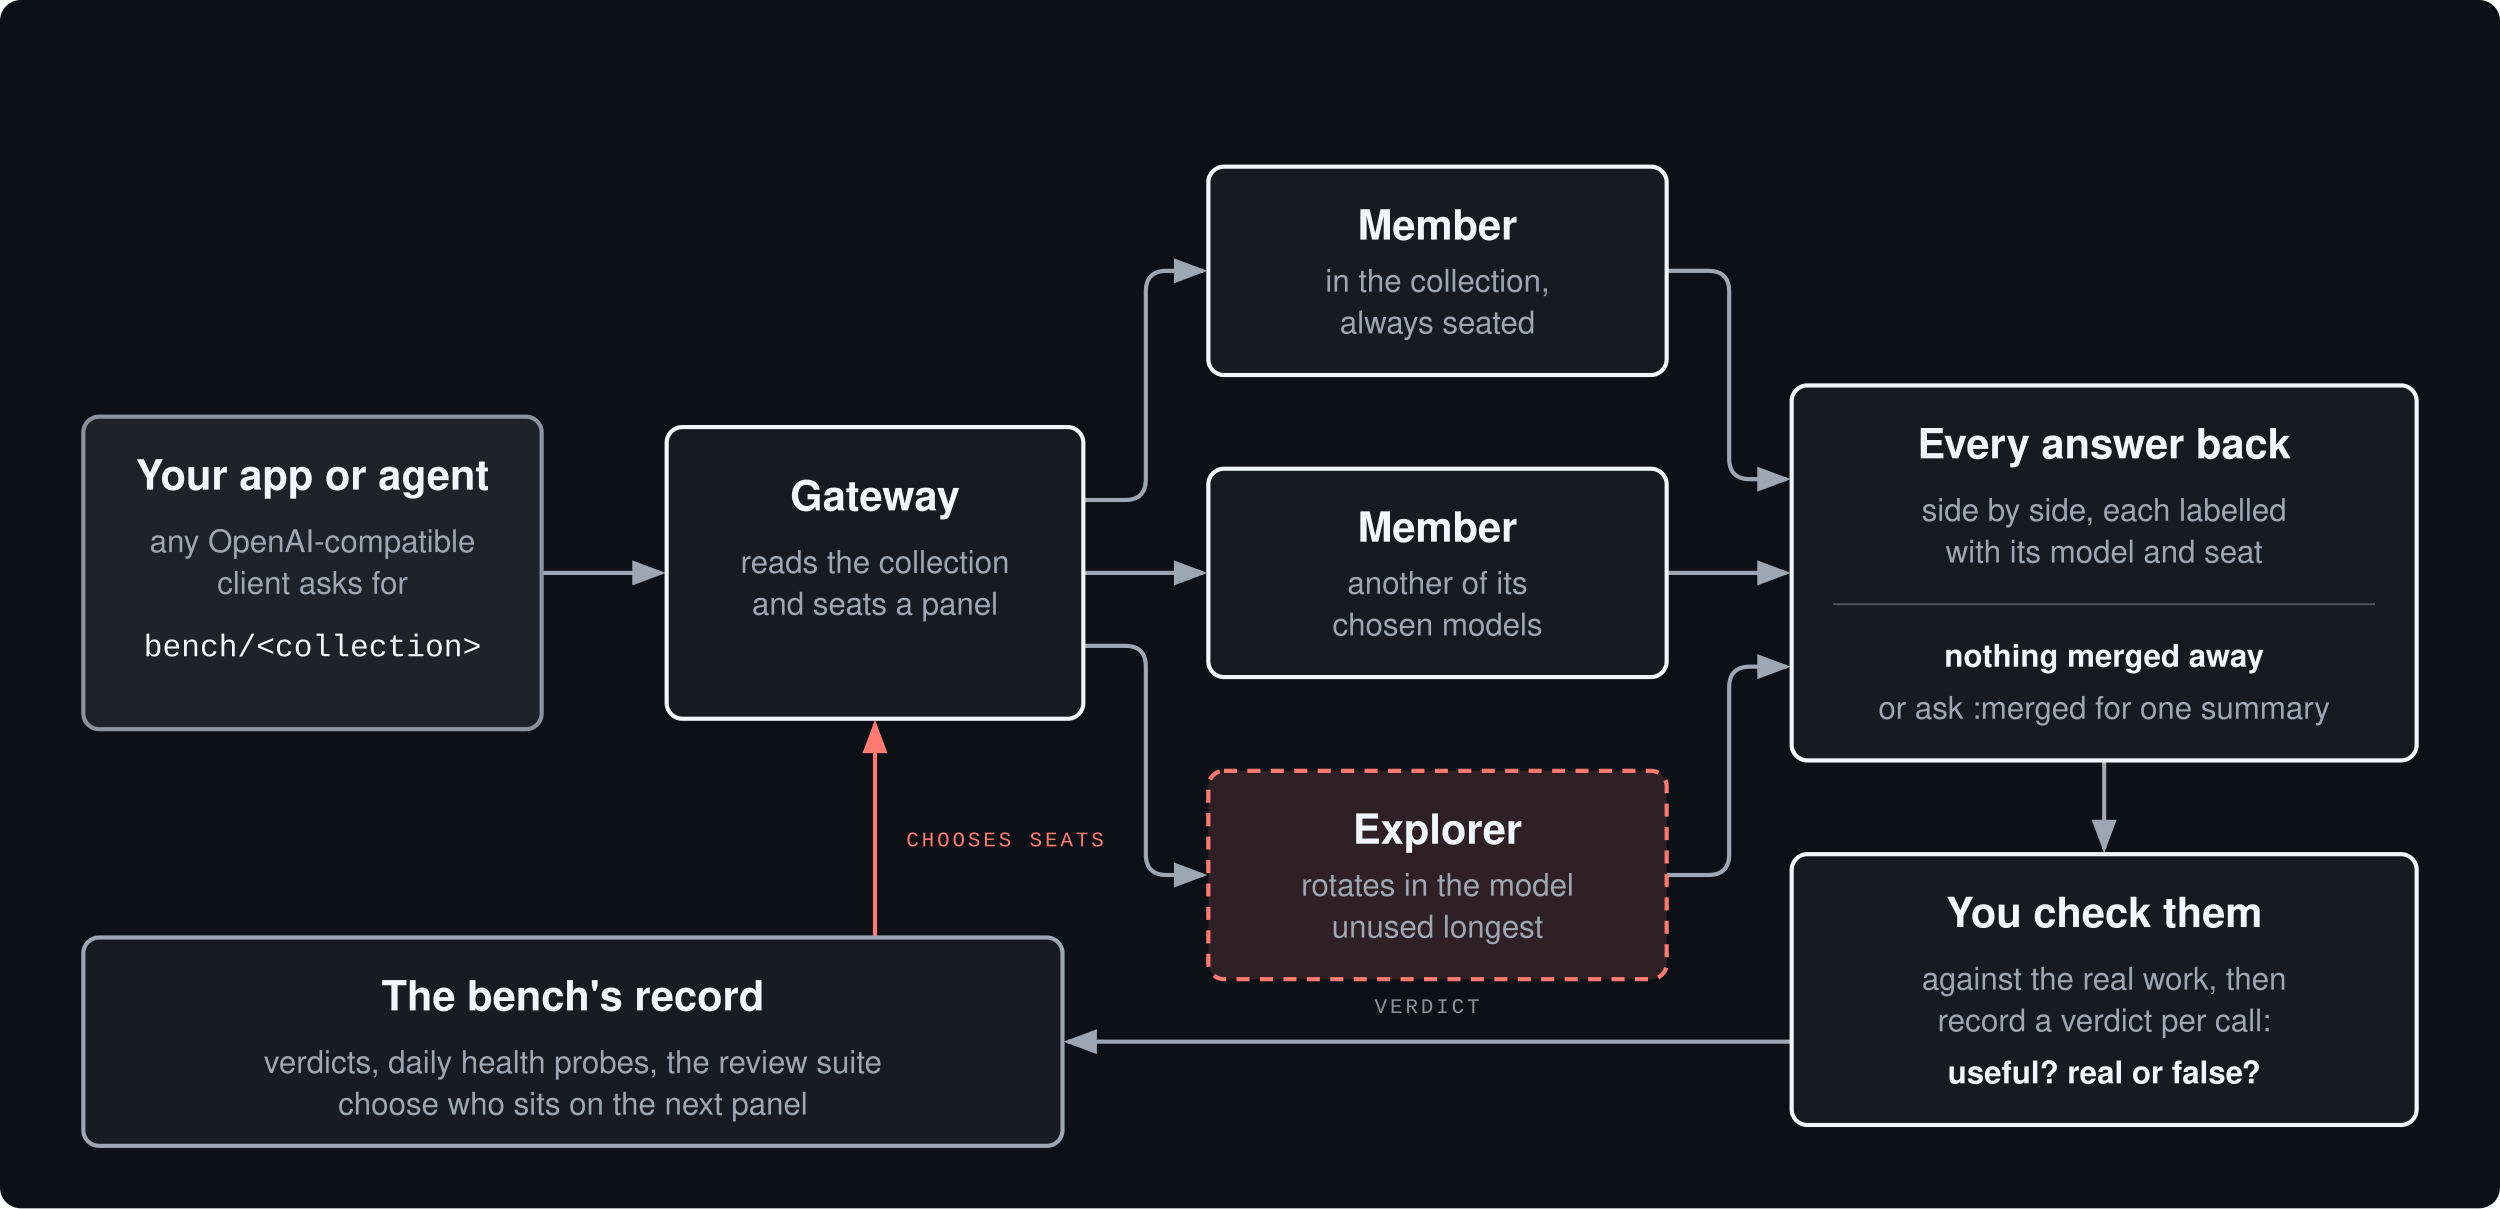
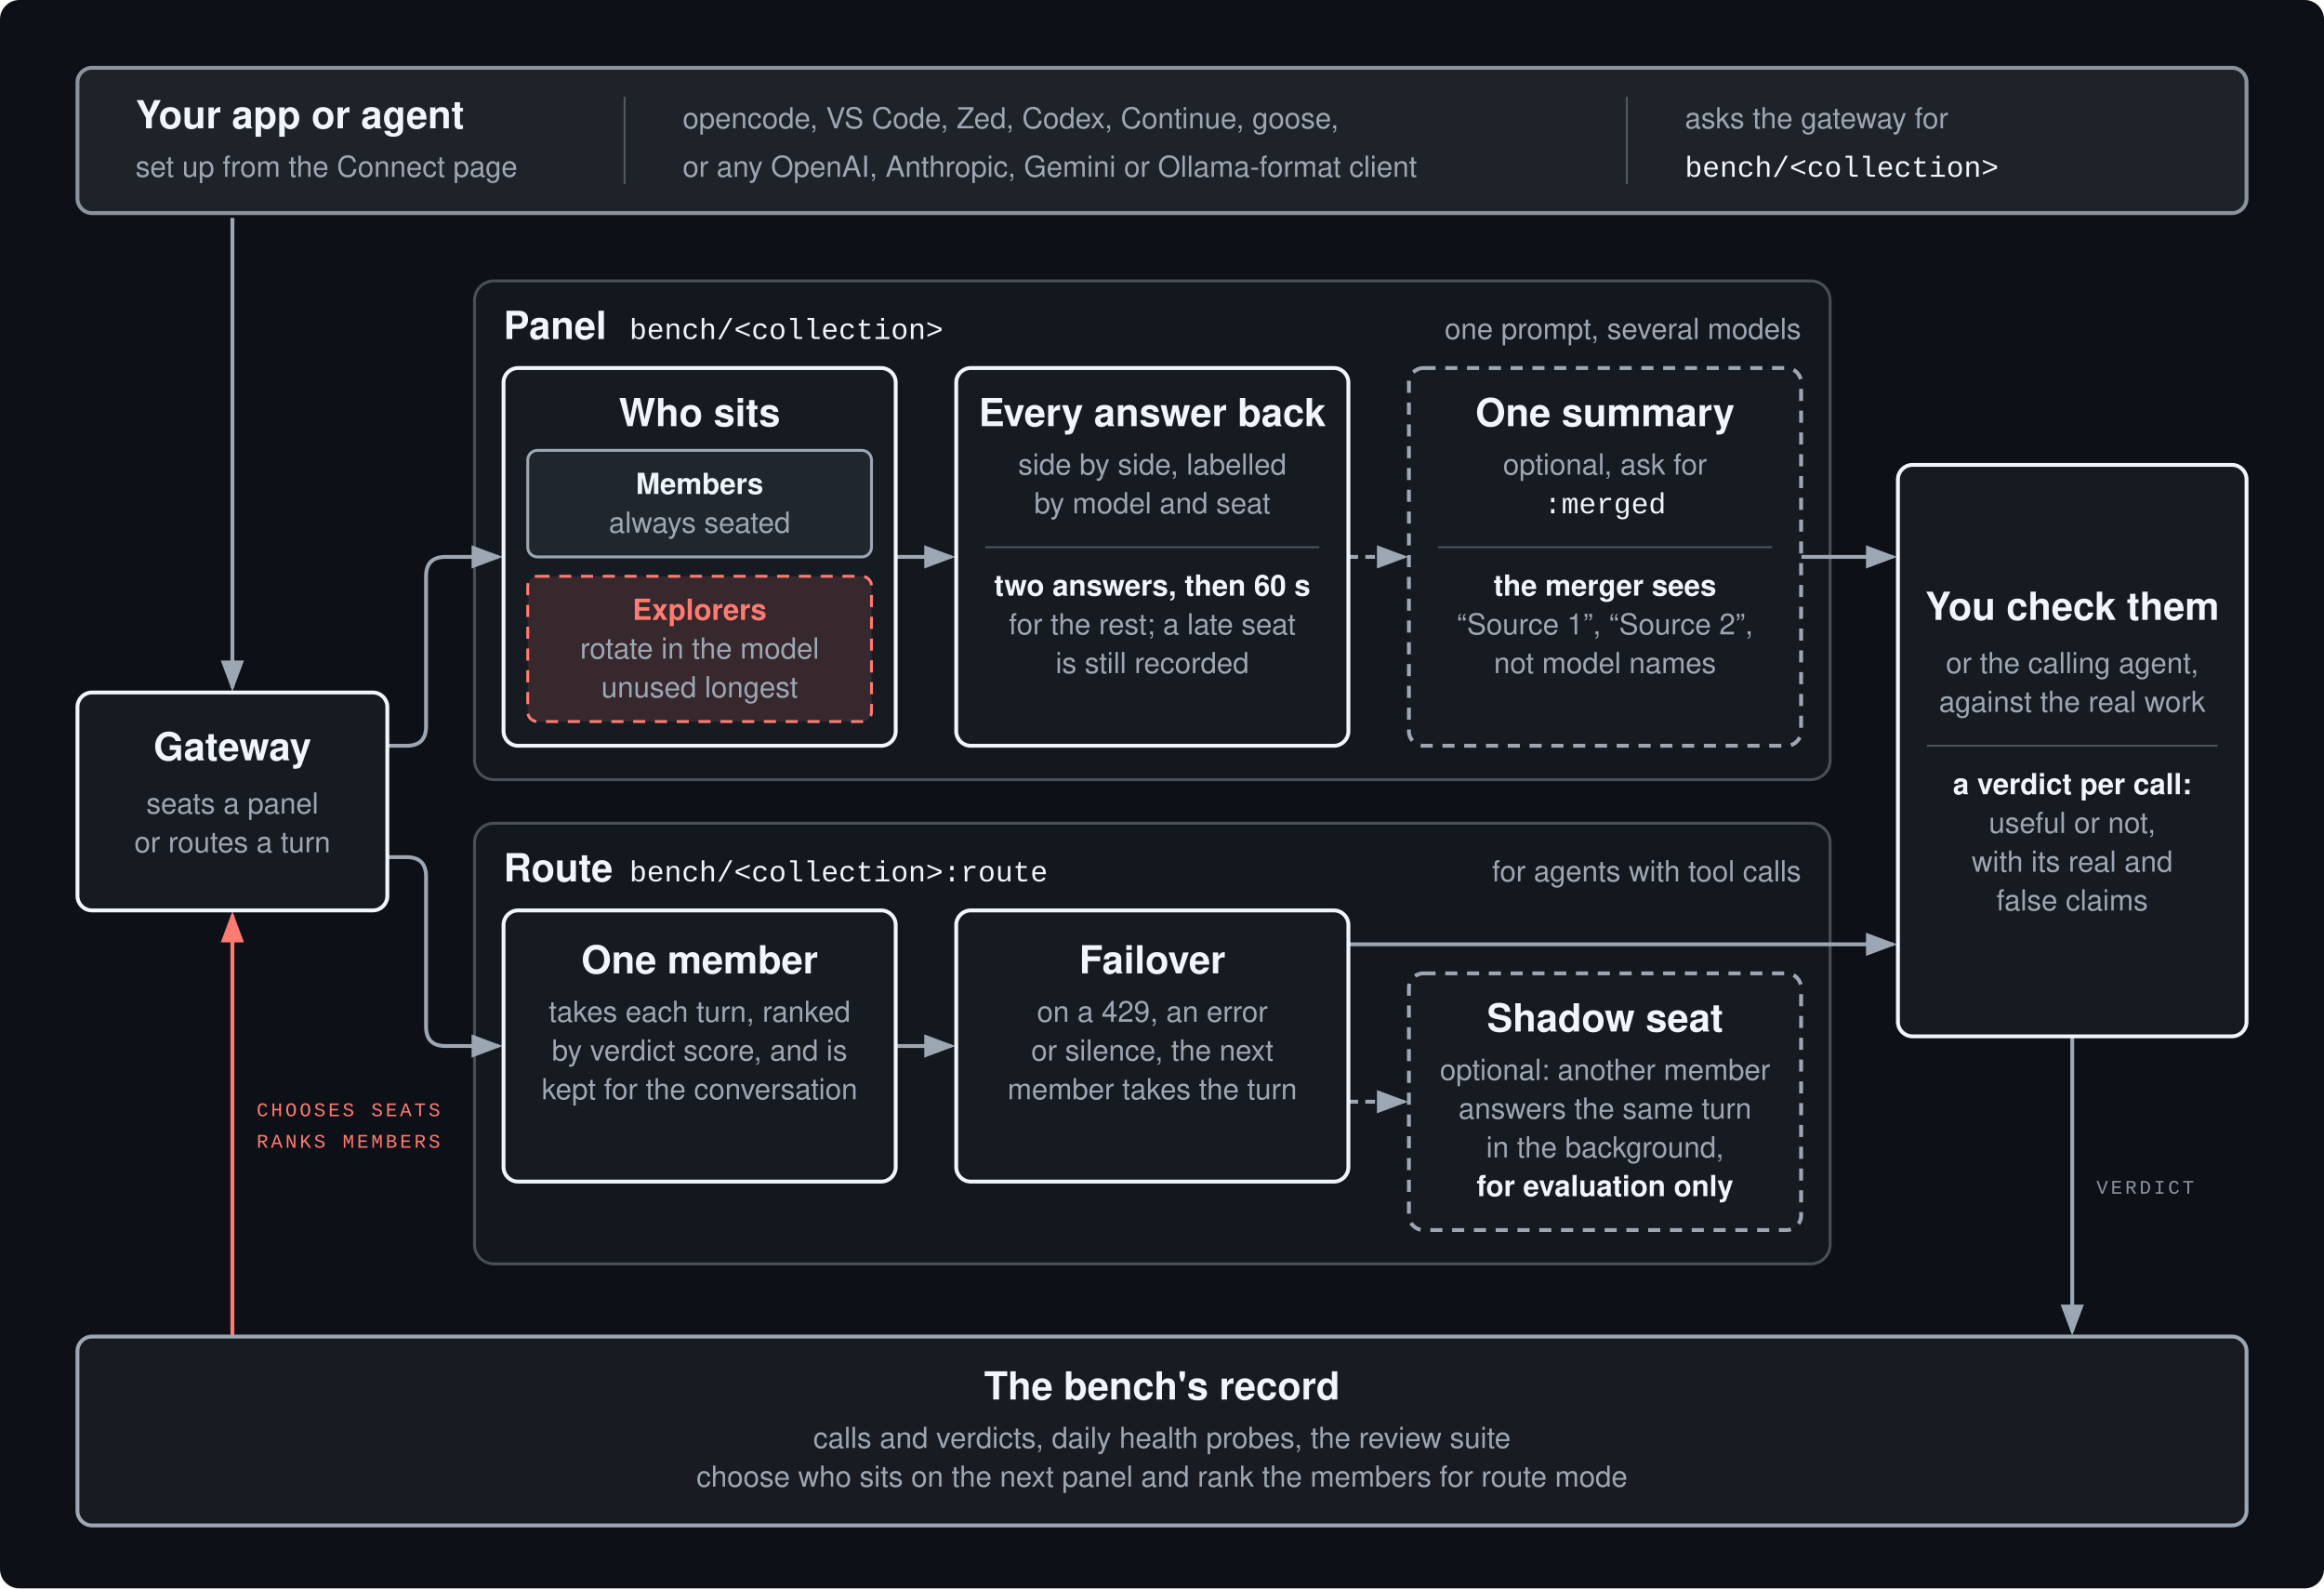
- <svg xmlns="http://www.w3.org/2000/svg" width="960" height="464" viewBox="0 0 960 464" role="img" aria-labelledby="flow-dark-title flow-dark-desc">
+ <svg xmlns="http://www.w3.org/2000/svg" width="960" height="656" viewBox="0 0 960 656" role="img" aria-labelledby="flow-dark-title flow-dark-desc">
  <defs>
    <marker id="flow-dark-arrow" markerWidth="8" markerHeight="6" refX="7" refY="3" orient="auto">
      <polygon points="0 0, 8 3, 0 6" fill="#9da7b3" />
    </marker>
    <marker id="flow-dark-arrow-accent" markerWidth="8" markerHeight="6" refX="7" refY="3" orient="auto">
      <polygon points="0 0, 8 3, 0 6" fill="#ff7b72" />
    </marker>
  </defs>
-   <rect width="960" height="464" rx="8" fill="#0d1117" />
-   <path d="M208 220 H254" fill="none" stroke="#9da7b3" stroke-width="1.6" marker-end="url(#flow-dark-arrow)" />
-   <path d="M416 192 H432 Q440 192 440 184 V112 Q440 104 448 104 H462" fill="none" stroke="#9da7b3" stroke-width="1.6" marker-end="url(#flow-dark-arrow)" />
-   <path d="M416 220 H462" fill="none" stroke="#9da7b3" stroke-width="1.6" marker-end="url(#flow-dark-arrow)" />
-   <path d="M416 248 H432 Q440 248 440 256 V328 Q440 336 448 336 H462" fill="none" stroke="#9da7b3" stroke-width="1.6" marker-end="url(#flow-dark-arrow)" />
-   <path d="M640 104 H656 Q664 104 664 112 V176 Q664 184 672 184 H686" fill="none" stroke="#9da7b3" stroke-width="1.6" marker-end="url(#flow-dark-arrow)" />
-   <path d="M640 220 H686" fill="none" stroke="#9da7b3" stroke-width="1.6" marker-end="url(#flow-dark-arrow)" />
-   <path d="M640 336 H656 Q664 336 664 328 V264 Q664 256 672 256 H686" fill="none" stroke="#9da7b3" stroke-width="1.6" marker-end="url(#flow-dark-arrow)" />
-   <path d="M808 292 V326" fill="none" stroke="#9da7b3" stroke-width="1.6" marker-end="url(#flow-dark-arrow)" />
-   <path d="M688 400 H410" fill="none" stroke="#9da7b3" stroke-width="1.6" marker-end="url(#flow-dark-arrow)" />
-   <path d="M336 360 V278" fill="none" stroke="#ff7b72" stroke-width="1.6" marker-end="url(#flow-dark-arrow-accent)" />
-   <rect x="32" y="160" width="176" height="120" rx="6" fill="#0d1117" />
-   <rect x="32" y="160" width="176" height="120" rx="6" fill="#9da7b3" fill-opacity="0.12" stroke="#8b949e" stroke-width="1.6" />
-   <rect x="256" y="164" width="160" height="112" rx="6" fill="#0d1117" />
-   <rect x="256" y="164" width="160" height="112" rx="6" fill="#161b22" stroke="#f0f6fc" stroke-width="1.6" />
-   <rect x="464" y="64" width="176" height="80" rx="6" fill="#0d1117" />
-   <rect x="464" y="64" width="176" height="80" rx="6" fill="#161b22" stroke="#f0f6fc" stroke-width="1.6" />
-   <rect x="464" y="180" width="176" height="80" rx="6" fill="#0d1117" />
-   <rect x="464" y="180" width="176" height="80" rx="6" fill="#161b22" stroke="#f0f6fc" stroke-width="1.6" />
-   <rect x="464" y="296" width="176" height="80" rx="6" fill="#0d1117" />
-   <rect x="464" y="296" width="176" height="80" rx="6" fill="#ff7b72" fill-opacity="0.14" stroke="#ff7b72" stroke-width="1.6" stroke-dasharray="5 4" />
-   <rect x="688" y="148" width="240" height="144" rx="6" fill="#0d1117" />
-   <rect x="688" y="148" width="240" height="144" rx="6" fill="#161b22" stroke="#f0f6fc" stroke-width="1.6" />
-   <rect x="688" y="328" width="240" height="104" rx="6" fill="#0d1117" />
-   <rect x="688" y="328" width="240" height="104" rx="6" fill="#161b22" stroke="#f0f6fc" stroke-width="1.6" />
-   <rect x="32" y="360" width="376" height="80" rx="6" fill="#0d1117" />
-   <rect x="32" y="360" width="376" height="80" rx="6" fill="#f0f6fc" fill-opacity="0.05" stroke="#9da7b3" stroke-width="1.6" />
-   <rect x="516" y="380" width="64" height="12" rx="2" fill="#0d1117" />
-   <text x="548" y="389" font-family="ui-monospace, SFMono-Regular, Consolas, 'Liberation Mono', monospace" font-size="8" fill="#8b949e" letter-spacing="0.14em" text-anchor="middle">VERDICT</text>
-   <rect x="344" y="316" width="92" height="12" rx="2" fill="#0d1117" />
-   <text x="348" y="325" font-family="ui-monospace, SFMono-Regular, Consolas, 'Liberation Mono', monospace" font-size="8" fill="#ff7b72" letter-spacing="0.14em" text-anchor="start">CHOOSES SEATS</text>
-   <text x="120" y="188" font-family="-apple-system, BlinkMacSystemFont, 'Segoe UI', Helvetica, Arial, sans-serif" font-size="16" font-weight="600" fill="#f0f6fc" text-anchor="middle">Your app or agent</text>
-   <text x="120" y="212" font-family="-apple-system, BlinkMacSystemFont, 'Segoe UI', Helvetica, Arial, sans-serif" font-size="12" fill="#9da7b3" text-anchor="middle">any OpenAI-compatible</text>
-   <text x="120" y="228" font-family="-apple-system, BlinkMacSystemFont, 'Segoe UI', Helvetica, Arial, sans-serif" font-size="12" fill="#9da7b3" text-anchor="middle">client asks for</text>
-   <text x="120" y="252" font-family="ui-monospace, SFMono-Regular, Consolas, 'Liberation Mono', monospace" font-size="12" fill="#f0f6fc" text-anchor="middle">bench/&lt;collection&gt;</text>
-   <text x="336" y="196" font-family="-apple-system, BlinkMacSystemFont, 'Segoe UI', Helvetica, Arial, sans-serif" font-size="16" font-weight="600" fill="#f0f6fc" text-anchor="middle">Gateway</text>
-   <text x="336" y="220" font-family="-apple-system, BlinkMacSystemFont, 'Segoe UI', Helvetica, Arial, sans-serif" font-size="12" fill="#9da7b3" text-anchor="middle">reads the collection</text>
-   <text x="336" y="236" font-family="-apple-system, BlinkMacSystemFont, 'Segoe UI', Helvetica, Arial, sans-serif" font-size="12" fill="#9da7b3" text-anchor="middle">and seats a panel</text>
-   <text x="552" y="92" font-family="-apple-system, BlinkMacSystemFont, 'Segoe UI', Helvetica, Arial, sans-serif" font-size="16" font-weight="600" fill="#f0f6fc" text-anchor="middle">Member</text>
-   <text x="552" y="112" font-family="-apple-system, BlinkMacSystemFont, 'Segoe UI', Helvetica, Arial, sans-serif" font-size="12" fill="#9da7b3" text-anchor="middle">in the collection,</text>
-   <text x="552" y="128" font-family="-apple-system, BlinkMacSystemFont, 'Segoe UI', Helvetica, Arial, sans-serif" font-size="12" fill="#9da7b3" text-anchor="middle">always seated</text>
-   <text x="552" y="208" font-family="-apple-system, BlinkMacSystemFont, 'Segoe UI', Helvetica, Arial, sans-serif" font-size="16" font-weight="600" fill="#f0f6fc" text-anchor="middle">Member</text>
-   <text x="552" y="228" font-family="-apple-system, BlinkMacSystemFont, 'Segoe UI', Helvetica, Arial, sans-serif" font-size="12" fill="#9da7b3" text-anchor="middle">another of its</text>
-   <text x="552" y="244" font-family="-apple-system, BlinkMacSystemFont, 'Segoe UI', Helvetica, Arial, sans-serif" font-size="12" fill="#9da7b3" text-anchor="middle">chosen models</text>
-   <text x="552" y="324" font-family="-apple-system, BlinkMacSystemFont, 'Segoe UI', Helvetica, Arial, sans-serif" font-size="16" font-weight="600" fill="#f0f6fc" text-anchor="middle">Explorer</text>
-   <text x="552" y="344" font-family="-apple-system, BlinkMacSystemFont, 'Segoe UI', Helvetica, Arial, sans-serif" font-size="12" fill="#9da7b3" text-anchor="middle">rotates in the model</text>
-   <text x="552" y="360" font-family="-apple-system, BlinkMacSystemFont, 'Segoe UI', Helvetica, Arial, sans-serif" font-size="12" fill="#9da7b3" text-anchor="middle">unused longest</text>
-   <text x="808" y="176" font-family="-apple-system, BlinkMacSystemFont, 'Segoe UI', Helvetica, Arial, sans-serif" font-size="16" font-weight="600" fill="#f0f6fc" text-anchor="middle">Every answer back</text>
-   <text x="808" y="200" font-family="-apple-system, BlinkMacSystemFont, 'Segoe UI', Helvetica, Arial, sans-serif" font-size="12" fill="#9da7b3" text-anchor="middle">side by side, each labelled</text>
-   <text x="808" y="216" font-family="-apple-system, BlinkMacSystemFont, 'Segoe UI', Helvetica, Arial, sans-serif" font-size="12" fill="#9da7b3" text-anchor="middle">with its model and seat</text>
-   <line x1="704" y1="232" x2="912" y2="232" stroke="#9da7b3" stroke-opacity="0.40" stroke-width="0.8" />
-   <text x="808" y="256" font-family="-apple-system, BlinkMacSystemFont, 'Segoe UI', Helvetica, Arial, sans-serif" font-size="12" font-weight="600" fill="#f0f6fc" text-anchor="middle">nothing merged away</text>
-   <text x="808" y="276" font-family="-apple-system, BlinkMacSystemFont, 'Segoe UI', Helvetica, Arial, sans-serif" font-size="12" fill="#9da7b3" text-anchor="middle">or ask :merged for one summary</text>
-   <text x="808" y="356" font-family="-apple-system, BlinkMacSystemFont, 'Segoe UI', Helvetica, Arial, sans-serif" font-size="16" font-weight="600" fill="#f0f6fc" text-anchor="middle">You check them</text>
-   <text x="808" y="380" font-family="-apple-system, BlinkMacSystemFont, 'Segoe UI', Helvetica, Arial, sans-serif" font-size="12" fill="#9da7b3" text-anchor="middle">against the real work, then</text>
-   <text x="808" y="396" font-family="-apple-system, BlinkMacSystemFont, 'Segoe UI', Helvetica, Arial, sans-serif" font-size="12" fill="#9da7b3" text-anchor="middle">record a verdict per call:</text>
-   <text x="808" y="416" font-family="-apple-system, BlinkMacSystemFont, 'Segoe UI', Helvetica, Arial, sans-serif" font-size="12" font-weight="600" fill="#f0f6fc" text-anchor="middle">useful? real or false?</text>
-   <text x="220" y="388" font-family="-apple-system, BlinkMacSystemFont, 'Segoe UI', Helvetica, Arial, sans-serif" font-size="16" font-weight="600" fill="#f0f6fc" text-anchor="middle">The bench's record</text>
-   <text x="220" y="412" font-family="-apple-system, BlinkMacSystemFont, 'Segoe UI', Helvetica, Arial, sans-serif" font-size="12" fill="#9da7b3" text-anchor="middle">verdicts, daily health probes, the review suite</text>
-   <text x="220" y="428" font-family="-apple-system, BlinkMacSystemFont, 'Segoe UI', Helvetica, Arial, sans-serif" font-size="12" fill="#9da7b3" text-anchor="middle">choose who sits on the next panel</text>
+   <rect width="960" height="656" rx="8" fill="#0d1117" />
+   <rect x="196" y="116" width="560" height="206" rx="8" fill="#9da7b3" fill-opacity="0.05" stroke="#9da7b3" stroke-opacity="0.40" stroke-width="1.2" />
+   <rect x="196" y="340" width="560" height="182" rx="8" fill="#9da7b3" fill-opacity="0.05" stroke="#9da7b3" stroke-opacity="0.40" stroke-width="1.2" />
+   <path d="M96 90 V284" fill="none" stroke="#9da7b3" stroke-width="1.6" marker-end="url(#flow-dark-arrow)" />
+   <path d="M160 308 H168 Q176 308 176 300 V238 Q176 230 184 230 H206" fill="none" stroke="#9da7b3" stroke-width="1.6" marker-end="url(#flow-dark-arrow)" />
+   <path d="M160 354 H168 Q176 354 176 362 V424 Q176 432 184 432 H206" fill="none" stroke="#9da7b3" stroke-width="1.6" marker-end="url(#flow-dark-arrow)" />
+   <path d="M370 230 H393" fill="none" stroke="#9da7b3" stroke-width="1.6" marker-end="url(#flow-dark-arrow)" />
+   <path d="M557 230 H580" fill="none" stroke="#9da7b3" stroke-width="1.6" stroke-dasharray="4 3" marker-end="url(#flow-dark-arrow)" />
+   <path d="M744 230 H782" fill="none" stroke="#9da7b3" stroke-width="1.6" marker-end="url(#flow-dark-arrow)" />
+   <path d="M370 432 H393" fill="none" stroke="#9da7b3" stroke-width="1.6" marker-end="url(#flow-dark-arrow)" />
+   <path d="M557 455 H580" fill="none" stroke="#9da7b3" stroke-width="1.6" stroke-dasharray="4 3" marker-end="url(#flow-dark-arrow)" />
+   <path d="M557 390 H782" fill="none" stroke="#9da7b3" stroke-width="1.6" marker-end="url(#flow-dark-arrow)" />
+   <path d="M856 428 V550" fill="none" stroke="#9da7b3" stroke-width="1.6" marker-end="url(#flow-dark-arrow)" />
+   <path d="M96 552 V378" fill="none" stroke="#ff7b72" stroke-width="1.6" marker-end="url(#flow-dark-arrow-accent)" />
+   <rect x="32" y="28" width="896" height="60" rx="6" fill="#0d1117" />
+   <rect x="32" y="28" width="896" height="60" rx="6" fill="#9da7b3" fill-opacity="0.12" stroke="#8b949e" stroke-width="1.6" />
+   <line x1="258" y1="40" x2="258" y2="76" stroke="#9da7b3" stroke-opacity="0.40" stroke-width="0.8" />
+   <line x1="672" y1="40" x2="672" y2="76" stroke="#9da7b3" stroke-opacity="0.40" stroke-width="0.8" />
+   <rect x="32" y="286" width="128" height="90" rx="6" fill="#0d1117" />
+   <rect x="32" y="286" width="128" height="90" rx="6" fill="#161b22" stroke="#f0f6fc" stroke-width="1.6" />
+   <rect x="208" y="152" width="162" height="156" rx="6" fill="#0d1117" />
+   <rect x="208" y="152" width="162" height="156" rx="6" fill="#161b22" stroke="#f0f6fc" stroke-width="1.6" />
+   <rect x="218" y="186" width="142" height="44" rx="4" fill="#9da7b3" fill-opacity="0.08" stroke="#9da7b3" stroke-width="1.2" />
+   <rect x="218" y="238" width="142" height="60" rx="4" fill="#ff7b72" fill-opacity="0.14" stroke="#ff7b72" stroke-width="1.2" stroke-dasharray="5 4" />
+   <rect x="395" y="152" width="162" height="156" rx="6" fill="#0d1117" />
+   <rect x="395" y="152" width="162" height="156" rx="6" fill="#161b22" stroke="#f0f6fc" stroke-width="1.6" />
+   <line x1="407" y1="226" x2="545" y2="226" stroke="#9da7b3" stroke-opacity="0.40" stroke-width="0.8" />
+   <rect x="582" y="152" width="162" height="156" rx="6" fill="#0d1117" />
+   <rect x="582" y="152" width="162" height="156" rx="6" fill="#161b22" stroke="#9da7b3" stroke-width="1.6" stroke-dasharray="5 4" />
+   <line x1="594" y1="226" x2="732" y2="226" stroke="#9da7b3" stroke-opacity="0.40" stroke-width="0.8" />
+   <rect x="208" y="376" width="162" height="112" rx="6" fill="#0d1117" />
+   <rect x="208" y="376" width="162" height="112" rx="6" fill="#161b22" stroke="#f0f6fc" stroke-width="1.6" />
+   <rect x="395" y="376" width="162" height="112" rx="6" fill="#0d1117" />
+   <rect x="395" y="376" width="162" height="112" rx="6" fill="#161b22" stroke="#f0f6fc" stroke-width="1.6" />
+   <rect x="582" y="402" width="162" height="106" rx="6" fill="#0d1117" />
+   <rect x="582" y="402" width="162" height="106" rx="6" fill="#161b22" stroke="#9da7b3" stroke-width="1.6" stroke-dasharray="5 4" />
+   <rect x="784" y="192" width="144" height="236" rx="6" fill="#0d1117" />
+   <rect x="784" y="192" width="144" height="236" rx="6" fill="#161b22" stroke="#f0f6fc" stroke-width="1.6" />
+   <line x1="796" y1="308" x2="916" y2="308" stroke="#9da7b3" stroke-opacity="0.40" stroke-width="0.8" />
+   <rect x="32" y="552" width="896" height="78" rx="6" fill="#0d1117" />
+   <rect x="32" y="552" width="896" height="78" rx="6" fill="#f0f6fc" fill-opacity="0.05" stroke="#9da7b3" stroke-width="1.6" />
+   <text x="106" y="461" font-family="ui-monospace, SFMono-Regular, Consolas, 'Liberation Mono', monospace" font-size="8" fill="#ff7b72" letter-spacing="0.14em" text-anchor="start">CHOOSES SEATS</text>
+   <text x="106" y="474" font-family="ui-monospace, SFMono-Regular, Consolas, 'Liberation Mono', monospace" font-size="8" fill="#ff7b72" letter-spacing="0.14em" text-anchor="start">RANKS MEMBERS</text>
+   <text x="866" y="493" font-family="ui-monospace, SFMono-Regular, Consolas, 'Liberation Mono', monospace" font-size="8" fill="#8b949e" letter-spacing="0.14em" text-anchor="start">VERDICT</text>
+   <text x="56" y="53" font-family="-apple-system, BlinkMacSystemFont, 'Segoe UI', Helvetica, Arial, sans-serif" font-size="16" font-weight="600" fill="#f0f6fc" text-anchor="start">Your app or agent</text>
+   <text x="56" y="73" font-family="-apple-system, BlinkMacSystemFont, 'Segoe UI', Helvetica, Arial, sans-serif" font-size="12" fill="#9da7b3" text-anchor="start">set up from the Connect page</text>
+   <text x="282" y="53" font-family="-apple-system, BlinkMacSystemFont, 'Segoe UI', Helvetica, Arial, sans-serif" font-size="12" fill="#9da7b3" text-anchor="start">opencode, VS Code, Zed, Codex, Continue, goose,</text>
+   <text x="282" y="73" font-family="-apple-system, BlinkMacSystemFont, 'Segoe UI', Helvetica, Arial, sans-serif" font-size="12" fill="#9da7b3" text-anchor="start">or any OpenAI, Anthropic, Gemini or Ollama-format client</text>
+   <text x="696" y="53" font-family="-apple-system, BlinkMacSystemFont, 'Segoe UI', Helvetica, Arial, sans-serif" font-size="12" fill="#9da7b3" text-anchor="start">asks the gateway for</text>
+   <text x="696" y="73" font-family="ui-monospace, SFMono-Regular, Consolas, 'Liberation Mono', monospace" font-size="12" fill="#f0f6fc" text-anchor="start">bench/&lt;collection&gt;</text>
+   <text x="96" y="314" font-family="-apple-system, BlinkMacSystemFont, 'Segoe UI', Helvetica, Arial, sans-serif" font-size="16" font-weight="600" fill="#f0f6fc" text-anchor="middle">Gateway</text>
+   <text x="96" y="336" font-family="-apple-system, BlinkMacSystemFont, 'Segoe UI', Helvetica, Arial, sans-serif" font-size="12" fill="#9da7b3" text-anchor="middle">seats a panel</text>
+   <text x="96" y="352" font-family="-apple-system, BlinkMacSystemFont, 'Segoe UI', Helvetica, Arial, sans-serif" font-size="12" fill="#9da7b3" text-anchor="middle">or routes a turn</text>
+   <text x="208" y="140" font-family="-apple-system, BlinkMacSystemFont, 'Segoe UI', Helvetica, Arial, sans-serif" font-size="16" font-weight="600" fill="#f0f6fc" text-anchor="start">Panel</text>
+   <text x="260" y="140" font-family="ui-monospace, SFMono-Regular, Consolas, 'Liberation Mono', monospace" font-size="12" fill="#f0f6fc" text-anchor="start">bench/&lt;collection&gt;</text>
+   <text x="744" y="140" font-family="-apple-system, BlinkMacSystemFont, 'Segoe UI', Helvetica, Arial, sans-serif" font-size="12" fill="#9da7b3" text-anchor="end">one prompt, several models</text>
+   <text x="289" y="176" font-family="-apple-system, BlinkMacSystemFont, 'Segoe UI', Helvetica, Arial, sans-serif" font-size="16" font-weight="600" fill="#f0f6fc" text-anchor="middle">Who sits</text>
+   <text x="289" y="204" font-family="-apple-system, BlinkMacSystemFont, 'Segoe UI', Helvetica, Arial, sans-serif" font-size="12" font-weight="600" fill="#f0f6fc" text-anchor="middle">Members</text>
+   <text x="289" y="220" font-family="-apple-system, BlinkMacSystemFont, 'Segoe UI', Helvetica, Arial, sans-serif" font-size="12" fill="#9da7b3" text-anchor="middle">always seated</text>
+   <text x="289" y="256" font-family="-apple-system, BlinkMacSystemFont, 'Segoe UI', Helvetica, Arial, sans-serif" font-size="12" font-weight="600" fill="#ff7b72" text-anchor="middle">Explorers</text>
+   <text x="289" y="272" font-family="-apple-system, BlinkMacSystemFont, 'Segoe UI', Helvetica, Arial, sans-serif" font-size="12" fill="#9da7b3" text-anchor="middle">rotate in the model</text>
+   <text x="289" y="288" font-family="-apple-system, BlinkMacSystemFont, 'Segoe UI', Helvetica, Arial, sans-serif" font-size="12" fill="#9da7b3" text-anchor="middle">unused longest</text>
+   <text x="476" y="176" font-family="-apple-system, BlinkMacSystemFont, 'Segoe UI', Helvetica, Arial, sans-serif" font-size="16" font-weight="600" fill="#f0f6fc" text-anchor="middle">Every answer back</text>
+   <text x="476" y="196" font-family="-apple-system, BlinkMacSystemFont, 'Segoe UI', Helvetica, Arial, sans-serif" font-size="12" fill="#9da7b3" text-anchor="middle">side by side, labelled</text>
+   <text x="476" y="212" font-family="-apple-system, BlinkMacSystemFont, 'Segoe UI', Helvetica, Arial, sans-serif" font-size="12" fill="#9da7b3" text-anchor="middle">by model and seat</text>
+   <text x="476" y="246" font-family="-apple-system, BlinkMacSystemFont, 'Segoe UI', Helvetica, Arial, sans-serif" font-size="12" font-weight="600" fill="#f0f6fc" text-anchor="middle">two answers, then 60 s</text>
+   <text x="476" y="262" font-family="-apple-system, BlinkMacSystemFont, 'Segoe UI', Helvetica, Arial, sans-serif" font-size="12" fill="#9da7b3" text-anchor="middle">for the rest; a late seat</text>
+   <text x="476" y="278" font-family="-apple-system, BlinkMacSystemFont, 'Segoe UI', Helvetica, Arial, sans-serif" font-size="12" fill="#9da7b3" text-anchor="middle">is still recorded</text>
+   <text x="663" y="176" font-family="-apple-system, BlinkMacSystemFont, 'Segoe UI', Helvetica, Arial, sans-serif" font-size="16" font-weight="600" fill="#f0f6fc" text-anchor="middle">One summary</text>
+   <text x="663" y="196" font-family="-apple-system, BlinkMacSystemFont, 'Segoe UI', Helvetica, Arial, sans-serif" font-size="12" fill="#9da7b3" text-anchor="middle">optional, ask for</text>
+   <text x="663" y="212" font-family="ui-monospace, SFMono-Regular, Consolas, 'Liberation Mono', monospace" font-size="12" fill="#f0f6fc" text-anchor="middle">:merged</text>
+   <text x="663" y="246" font-family="-apple-system, BlinkMacSystemFont, 'Segoe UI', Helvetica, Arial, sans-serif" font-size="12" font-weight="600" fill="#f0f6fc" text-anchor="middle">the merger sees</text>
+   <text x="663" y="262" font-family="-apple-system, BlinkMacSystemFont, 'Segoe UI', Helvetica, Arial, sans-serif" font-size="12" fill="#9da7b3" text-anchor="middle">“Source 1”, “Source 2”,</text>
+   <text x="663" y="278" font-family="-apple-system, BlinkMacSystemFont, 'Segoe UI', Helvetica, Arial, sans-serif" font-size="12" fill="#9da7b3" text-anchor="middle">not model names</text>
+   <text x="208" y="364" font-family="-apple-system, BlinkMacSystemFont, 'Segoe UI', Helvetica, Arial, sans-serif" font-size="16" font-weight="600" fill="#f0f6fc" text-anchor="start">Route</text>
+   <text x="260" y="364" font-family="ui-monospace, SFMono-Regular, Consolas, 'Liberation Mono', monospace" font-size="12" fill="#f0f6fc" text-anchor="start">bench/&lt;collection&gt;:route</text>
+   <text x="744" y="364" font-family="-apple-system, BlinkMacSystemFont, 'Segoe UI', Helvetica, Arial, sans-serif" font-size="12" fill="#9da7b3" text-anchor="end">for agents with tool calls</text>
+   <text x="289" y="402" font-family="-apple-system, BlinkMacSystemFont, 'Segoe UI', Helvetica, Arial, sans-serif" font-size="16" font-weight="600" fill="#f0f6fc" text-anchor="middle">One member</text>
+   <text x="289" y="422" font-family="-apple-system, BlinkMacSystemFont, 'Segoe UI', Helvetica, Arial, sans-serif" font-size="12" fill="#9da7b3" text-anchor="middle">takes each turn, ranked</text>
+   <text x="289" y="438" font-family="-apple-system, BlinkMacSystemFont, 'Segoe UI', Helvetica, Arial, sans-serif" font-size="12" fill="#9da7b3" text-anchor="middle">by verdict score, and is</text>
+   <text x="289" y="454" font-family="-apple-system, BlinkMacSystemFont, 'Segoe UI', Helvetica, Arial, sans-serif" font-size="12" fill="#9da7b3" text-anchor="middle">kept for the conversation</text>
+   <text x="476" y="402" font-family="-apple-system, BlinkMacSystemFont, 'Segoe UI', Helvetica, Arial, sans-serif" font-size="16" font-weight="600" fill="#f0f6fc" text-anchor="middle">Failover</text>
+   <text x="476" y="422" font-family="-apple-system, BlinkMacSystemFont, 'Segoe UI', Helvetica, Arial, sans-serif" font-size="12" fill="#9da7b3" text-anchor="middle">on a 429, an error</text>
+   <text x="476" y="438" font-family="-apple-system, BlinkMacSystemFont, 'Segoe UI', Helvetica, Arial, sans-serif" font-size="12" fill="#9da7b3" text-anchor="middle">or silence, the next</text>
+   <text x="476" y="454" font-family="-apple-system, BlinkMacSystemFont, 'Segoe UI', Helvetica, Arial, sans-serif" font-size="12" fill="#9da7b3" text-anchor="middle">member takes the turn</text>
+   <text x="663" y="426" font-family="-apple-system, BlinkMacSystemFont, 'Segoe UI', Helvetica, Arial, sans-serif" font-size="16" font-weight="600" fill="#f0f6fc" text-anchor="middle">Shadow seat</text>
+   <text x="663" y="446" font-family="-apple-system, BlinkMacSystemFont, 'Segoe UI', Helvetica, Arial, sans-serif" font-size="12" fill="#9da7b3" text-anchor="middle">optional: another member</text>
+   <text x="663" y="462" font-family="-apple-system, BlinkMacSystemFont, 'Segoe UI', Helvetica, Arial, sans-serif" font-size="12" fill="#9da7b3" text-anchor="middle">answers the same turn</text>
+   <text x="663" y="478" font-family="-apple-system, BlinkMacSystemFont, 'Segoe UI', Helvetica, Arial, sans-serif" font-size="12" fill="#9da7b3" text-anchor="middle">in the background,</text>
+   <text x="663" y="494" font-family="-apple-system, BlinkMacSystemFont, 'Segoe UI', Helvetica, Arial, sans-serif" font-size="12" font-weight="600" fill="#f0f6fc" text-anchor="middle">for evaluation only</text>
+   <text x="856" y="256" font-family="-apple-system, BlinkMacSystemFont, 'Segoe UI', Helvetica, Arial, sans-serif" font-size="16" font-weight="600" fill="#f0f6fc" text-anchor="middle">You check them</text>
+   <text x="856" y="278" font-family="-apple-system, BlinkMacSystemFont, 'Segoe UI', Helvetica, Arial, sans-serif" font-size="12" fill="#9da7b3" text-anchor="middle">or the calling agent,</text>
+   <text x="856" y="294" font-family="-apple-system, BlinkMacSystemFont, 'Segoe UI', Helvetica, Arial, sans-serif" font-size="12" fill="#9da7b3" text-anchor="middle">against the real work</text>
+   <text x="856" y="328" font-family="-apple-system, BlinkMacSystemFont, 'Segoe UI', Helvetica, Arial, sans-serif" font-size="12" font-weight="600" fill="#f0f6fc" text-anchor="middle">a verdict per call:</text>
+   <text x="856" y="344" font-family="-apple-system, BlinkMacSystemFont, 'Segoe UI', Helvetica, Arial, sans-serif" font-size="12" fill="#9da7b3" text-anchor="middle">useful or not,</text>
+   <text x="856" y="360" font-family="-apple-system, BlinkMacSystemFont, 'Segoe UI', Helvetica, Arial, sans-serif" font-size="12" fill="#9da7b3" text-anchor="middle">with its real and</text>
+   <text x="856" y="376" font-family="-apple-system, BlinkMacSystemFont, 'Segoe UI', Helvetica, Arial, sans-serif" font-size="12" fill="#9da7b3" text-anchor="middle">false claims</text>
+   <text x="480" y="578" font-family="-apple-system, BlinkMacSystemFont, 'Segoe UI', Helvetica, Arial, sans-serif" font-size="16" font-weight="600" fill="#f0f6fc" text-anchor="middle">The bench's record</text>
+   <text x="480" y="598" font-family="-apple-system, BlinkMacSystemFont, 'Segoe UI', Helvetica, Arial, sans-serif" font-size="12" fill="#9da7b3" text-anchor="middle">calls and verdicts, daily health probes, the review suite</text>
+   <text x="480" y="614" font-family="-apple-system, BlinkMacSystemFont, 'Segoe UI', Helvetica, Arial, sans-serif" font-size="12" fill="#9da7b3" text-anchor="middle">choose who sits on the next panel and rank the members for route mode</text>
</svg>
